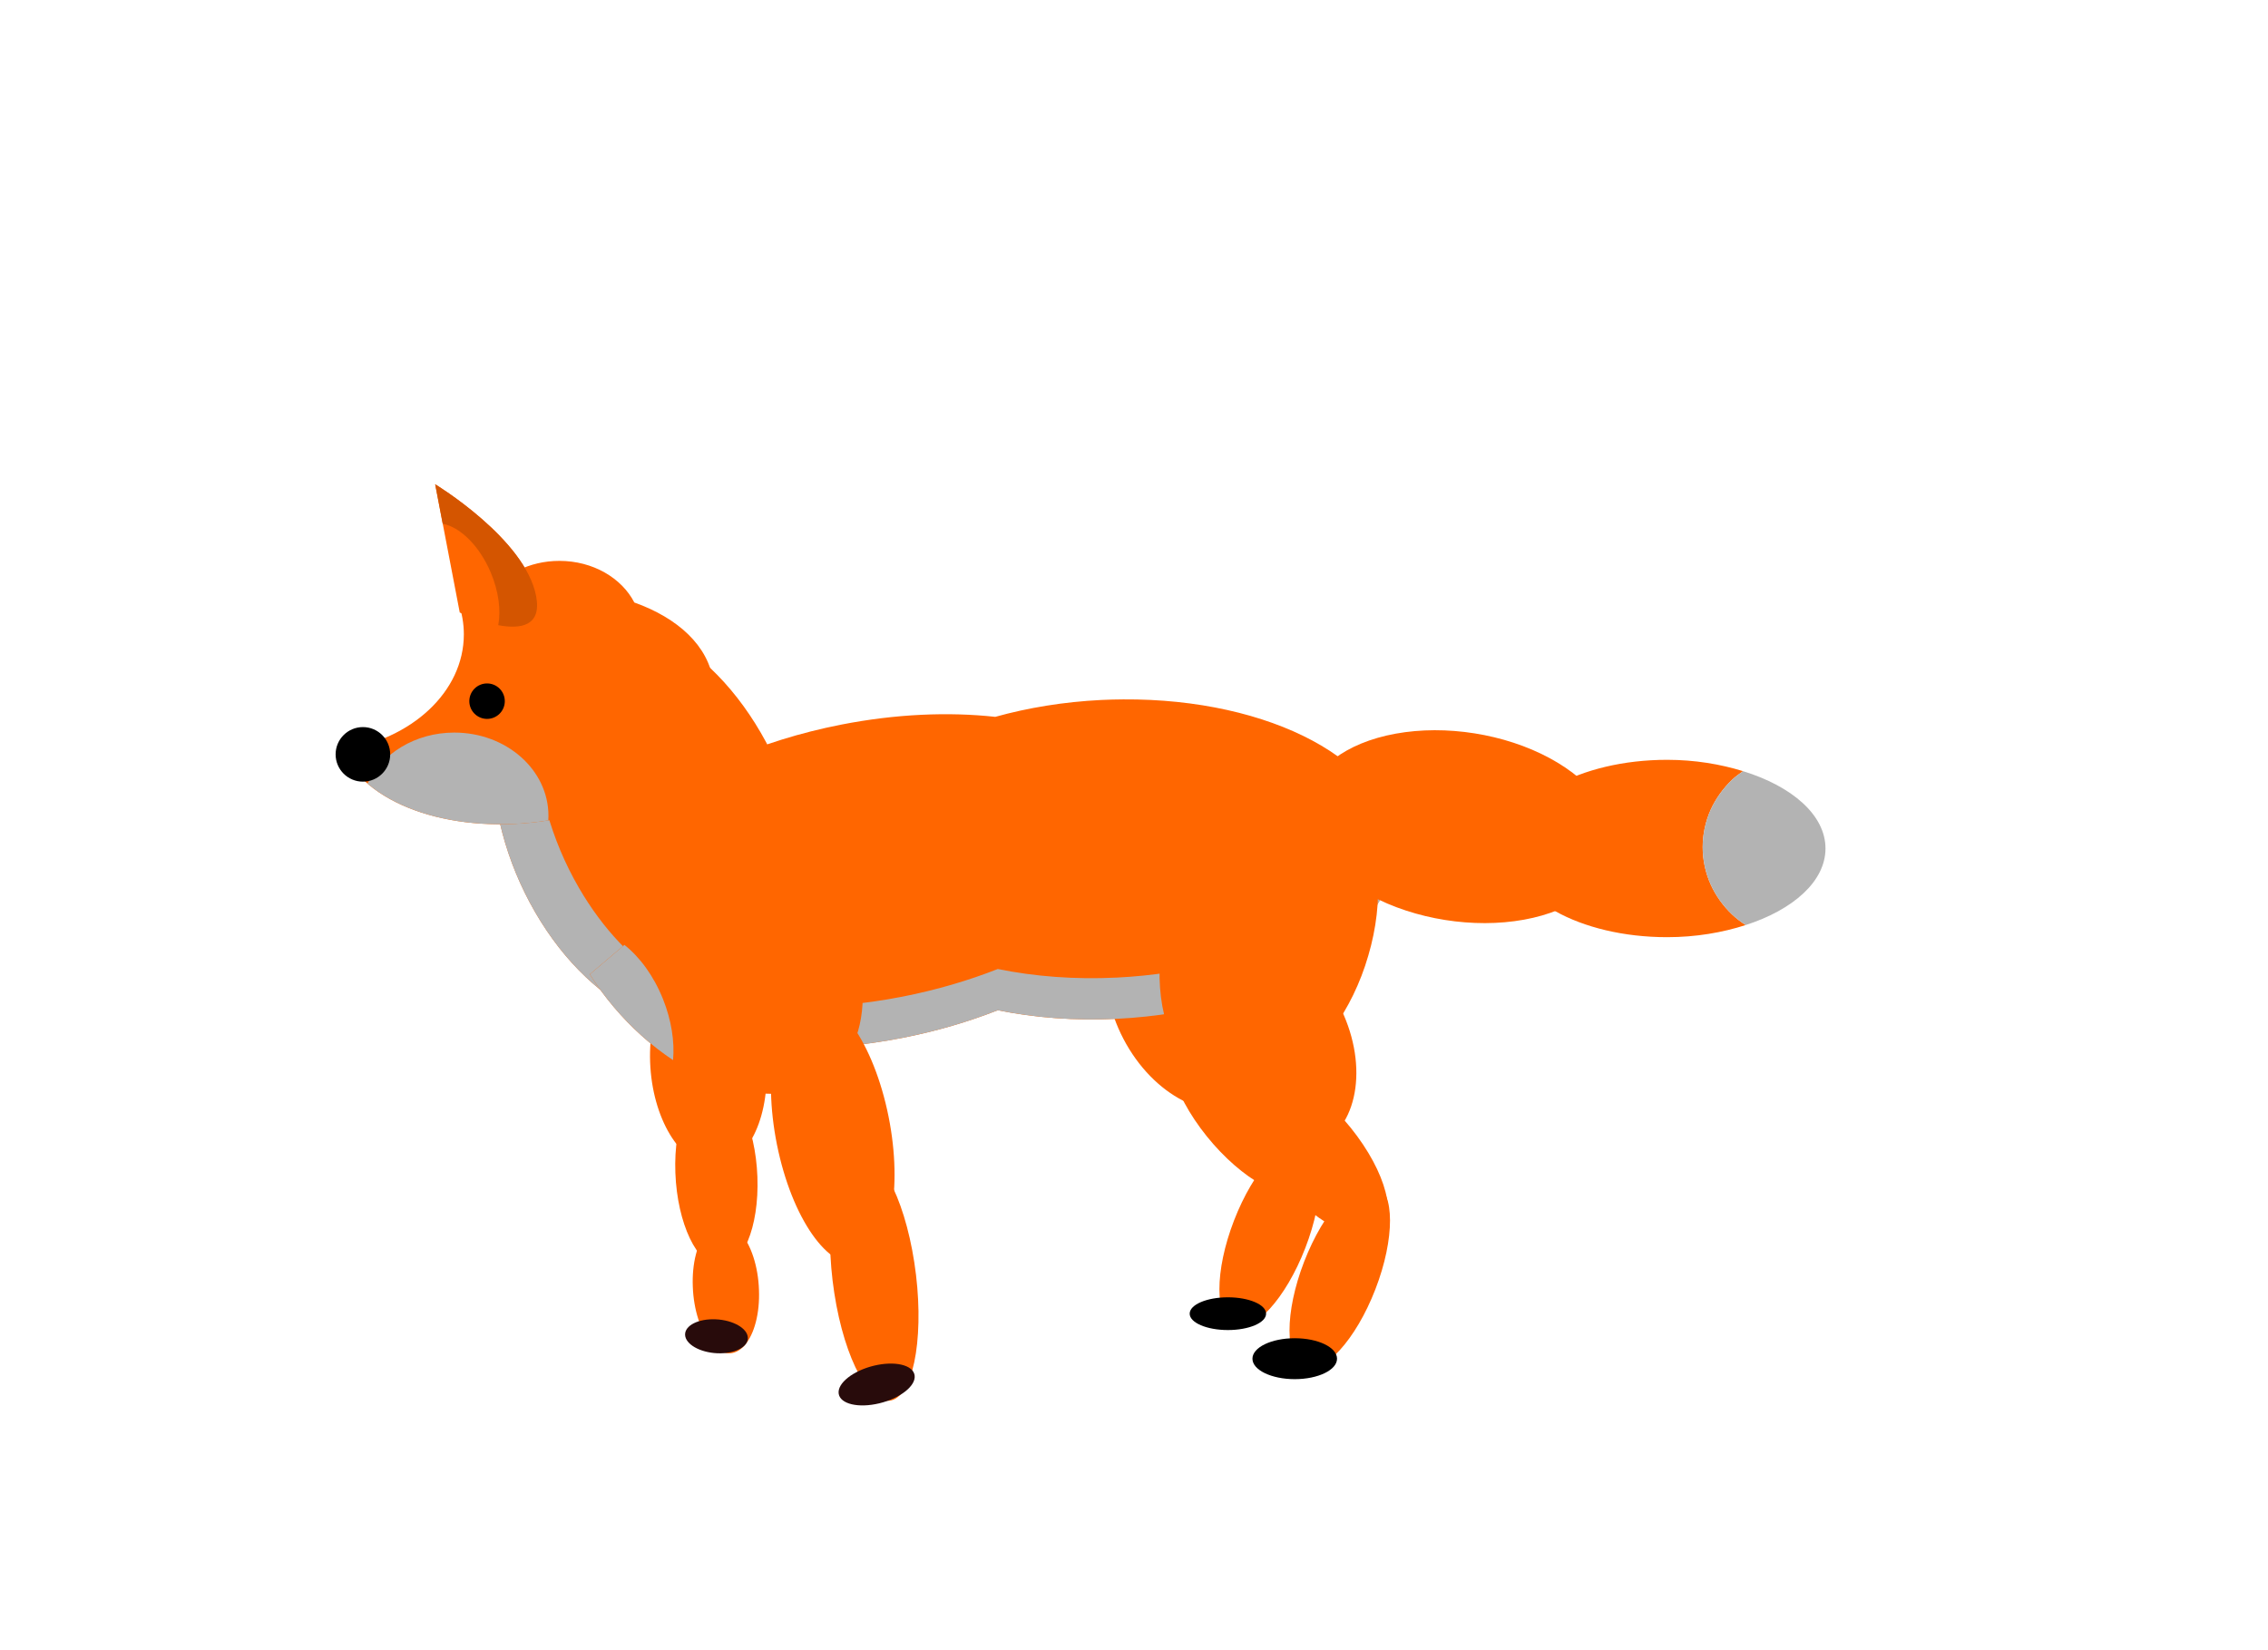
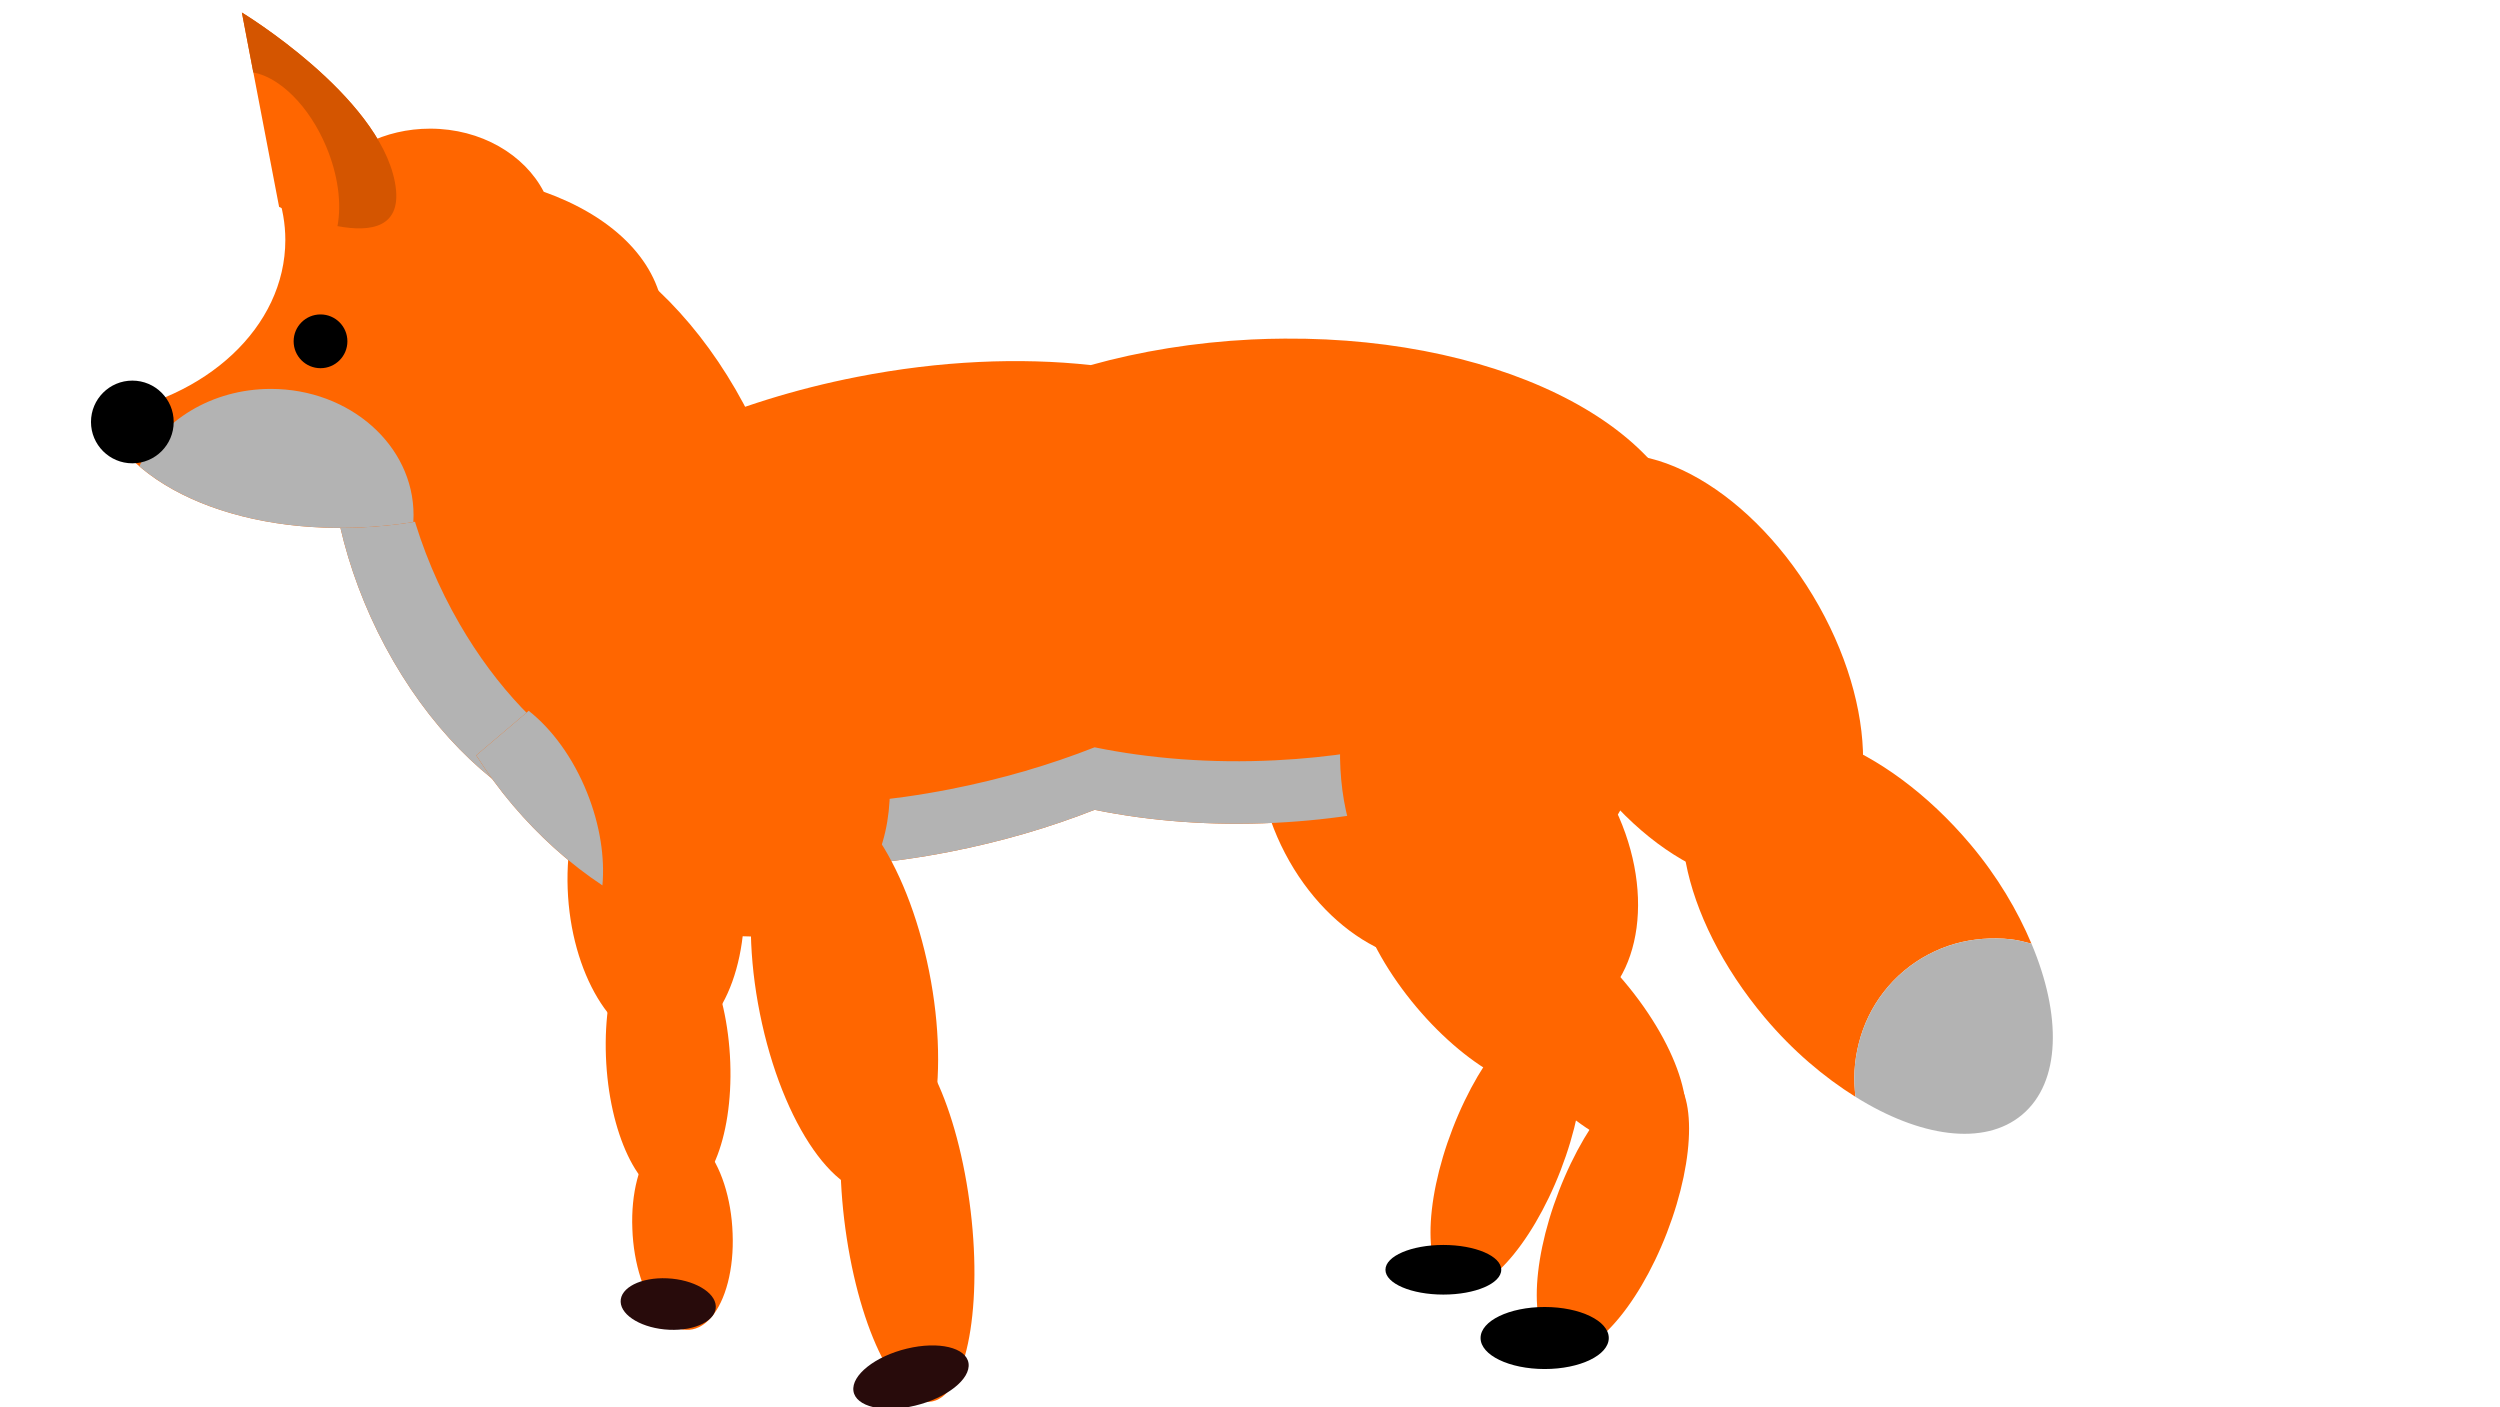
- <svg xmlns="http://www.w3.org/2000/svg" width="1100" height="800" id="svg4674" version="1.1">
+ <svg xmlns="http://www.w3.org/2000/svg" width="800" height="450" id="svg4674" version="1.1">
  <defs id="defs4676" />
-   <g id="layer1" transform="translate(0,-252.3622)">
-     <path style="fill:#ff6600;stroke:none" id="path4694" d="m 412.905,381.139 a 85.36,107.858 0 1 1 -170.72,0 85.36,107.858 0 1 1 170.72,0 z" transform="matrix(0.6412452,-0.5094521,0.4801799,0.8289676,-78.74121,502.284)" />
-     <g id="g4929" transform="translate(-34,-20)">
+   <g id="layer1" transform="translate(0,-602.3622)">
+     <path style="fill:#ff6600;stroke:none" id="path4694" d="m 412.905,381.139 a 85.36,107.858 0 1 1 -170.72,0 85.36,107.858 0 1 1 170.72,0 z" transform="matrix(0.6412452,-0.5094521,0.4801799,0.8289676,-212.4061,621.3913)" />
+     <g id="g4929" transform="translate(-167.6649,99.10731)">
      <path style="fill:#ff6600;stroke:none" id="path4931" d="m 674.941,475.763 c 0,40.93 -19.553,74.111 -43.673,74.111 -24.12,0 -43.673,-33.181 -43.673,-74.111 0,-40.931 19.553,-74.111 43.673,-74.111 24.12,0 43.673,33.181 43.673,74.111 z" transform="matrix(1.104733,0.2656599,-0.2929335,1.001877,57.37121,59.94488)" />
      <path style="fill:#ff6600;stroke:none" id="path4933" d="m 647.15,543.919 c 0,31.063 -17.775,56.245 -39.702,56.245 -21.927,0 -39.702,-25.182 -39.702,-56.245 0,-31.063 17.775,-56.245 39.702,-56.245 21.927,0 39.702,25.182 39.702,56.245 z" transform="matrix(0.8862934,-0.4631241,0.4631241,0.8862934,-176.2143,557.1539)" />
      <path style="fill:#ff6600;stroke:none" id="path4935" d="m 651.12,586.93 c 0,24.851 -7.703,44.996 -17.204,44.996 -9.502,0 -17.204,-20.145 -17.204,-44.996 0,-24.851 7.703,-44.996 17.204,-44.996 9.502,0 17.204,20.145 17.204,44.996 z" transform="matrix(1.219248,-0.469907,0.6490572,0.882716,-516.6275,591.2894)" />
      <path style="fill:#ff6600;stroke:none" id="path4937" d="m 667.001,646.484 c 0,26.312 -8.295,47.643 -18.528,47.643 -10.233,0 -18.528,-21.33 -18.528,-47.643 0,-26.312 8.295,-47.643 18.528,-47.643 10.233,0 18.528,21.33 18.528,47.643 z" transform="matrix(0.9326792,0.360707,-0.360707,0.9326792,278.1704,34.18351)" />
    </g>
-     <path style="fill:#ff6600;stroke:none" d="m 544.781,591.612 c -3.515,0.024 -7.049,0.105 -10.625,0.281 -18.288,0.903 -35.641,3.785 -51.438,8.188 -22.637,-2.472 -48.229,-1.425 -74.781,3.781 -79.255,15.54 -136.852,62.135 -128.625,104.094 8.227,41.959 79.151,63.384 158.406,47.844 16.482,-3.232 32.009,-7.808 46.219,-13.406 17.734,3.631 37.316,5.17 57.844,4.156 76.286,-3.769 136.422,-41.419 134.312,-84.125 -2.011,-40.704 -59.842,-71.298 -131.312,-70.812 z" id="path4696" />
-     <path style="fill:#b3b3b3;stroke:none" d="m 675,654.643 c -8.587,37.445 -64.316,68.502 -133.219,71.906 -20.527,1.014 -40.109,-0.525 -57.844,-4.156 -14.21,5.598 -29.737,10.175 -46.219,13.406 -78.135,15.321 -148.153,-5.303 -158,-46.094 -1.402,6.109 -1.587,12.226 -0.406,18.25 8.227,41.959 79.151,63.384 158.406,47.844 16.482,-3.232 32.009,-7.808 46.219,-13.406 17.734,3.631 37.316,5.17 57.844,4.156 76.286,-3.769 136.422,-41.419 134.312,-84.125 -0.13,-2.641 -0.505,-5.231 -1.094,-7.781 z" id="path4780" />
-     <path style="fill:#ff6600;stroke:none" id="path4709" d="m 800.666,411.578 a 75.435,45.658 0 1 1 -150.869,0 75.435,45.658 0 1 1 150.869,0 z" transform="matrix(0.9876117,0.1569176,-0.1569176,0.9876117,56.36379,133.0721)" />
-     <path style="fill:#ff6600;stroke:none" d="m 845.406,626.425 c -10.972,-3.389 -23.398,-5.5 -36.812,-5.5 -42.392,0 -76.75,19.246 -76.75,43 0,23.754 34.358,43.031 76.75,43.031 13.921,0 26.805,-2.245 38.062,-5.875 -2.3,-1.534 -4.515,-3.185 -6.5,-5.062 -2.215,-2.096 -4.209,-4.38 -5.969,-6.844 -1.76,-2.464 -3.292,-5.104 -4.531,-7.875 -1.239,-2.771 -2.191,-5.672 -2.844,-8.688 -0.326,-1.508 -0.583,-3.037 -0.75,-4.594 -0.167,-1.557 -0.25,-3.151 -0.25,-4.75 0,-1.599 0.083,-3.162 0.25,-4.719 0.167,-1.557 0.424,-3.086 0.75,-4.594 0.652,-3.015 1.605,-5.948 2.844,-8.719 1.239,-2.771 2.771,-5.38 4.531,-7.844 1.76,-2.464 3.753,-4.779 5.969,-6.875 1.604,-1.517 3.437,-2.798 5.25,-4.094 z" id="path4747" />
-     <path style="fill:#b3b3b3;stroke:none" d="m 845.406,626.425 c -1.813,1.296 -3.646,2.577 -5.25,4.094 -2.215,2.096 -4.209,4.411 -5.969,6.875 -1.76,2.464 -3.292,5.073 -4.531,7.844 -1.239,2.771 -2.191,5.703 -2.844,8.719 -0.326,1.508 -0.583,3.037 -0.75,4.594 -0.167,1.557 -0.25,3.12 -0.25,4.719 0,1.599 0.083,3.193 0.25,4.75 0.167,1.557 0.424,3.086 0.75,4.594 0.652,3.015 1.605,5.917 2.844,8.688 1.239,2.771 2.771,5.411 4.531,7.875 1.76,2.464 3.753,4.748 5.969,6.844 1.985,1.878 4.2,3.528 6.5,5.062 23.023,-7.425 38.719,-21.202 38.719,-37.156 0,-16.238 -16.266,-30.18 -39.969,-37.5 z" id="path4711" />
-     <path style="fill:#b3b3b3;stroke:none" d="M 279.938 300.969 C 273.722 302.518 267.861 305.359 262.531 309.594 C 232.301 333.611 230.959 393.12 259.562 442.5 C 288.166 491.88 335.863 512.423 366.094 488.406 C 367.384 487.381 368.628 486.307 369.812 485.156 C 340.781 492.371 304.302 471.253 280.75 430.594 C 253.378 383.34 253.394 326.795 279.938 300.969 z " transform="translate(0,252.3622)" id="path4794" />
-     <path style="fill:#ff6600;stroke:none" d="M 271.312 272.062 C 256.7 272.062 243.924 278.757 237.031 288.75 C 231.972 289.793 227.082 291.072 222.375 292.562 C 224.058 297.384 224.969 302.444 224.969 307.688 C 224.969 335.588 199.52 358.797 165.938 363.656 C 176.44 389.295 216.782 404.556 262.188 398.5 C 312.539 391.785 350.044 361.384 345.938 330.594 C 343.651 313.447 328.938 299.82 307.656 292.25 C 301.517 280.357 287.571 272.062 271.312 272.062 z " transform="translate(0,252.3622)" id="path4704" />
-     <g id="g4806">
+     <path style="fill:#ff6600;stroke:none" d="m 411.116,710.719 c -3.515,0.024 -7.049,0.105 -10.625,0.281 -18.288,0.903 -35.641,3.785 -51.438,8.188 -22.637,-2.472 -48.229,-1.425 -74.781,3.781 -79.255,15.54 -136.852,62.135 -128.625,104.094 8.227,41.959 79.151,63.384 158.406,47.844 16.482,-3.232 32.009,-7.808 46.219,-13.406 17.734,3.631 37.316,5.17 57.844,4.156 76.286,-3.769 136.422,-41.419 134.312,-84.125 -2.011,-40.704 -59.842,-71.298 -131.312,-70.812 z" id="path4696" />
+     <path style="fill:#b3b3b3;stroke:none" d="m 541.335,773.751 c -8.587,37.445 -64.316,68.502 -133.219,71.906 -20.527,1.014 -40.109,-0.525 -57.844,-4.156 -14.21,5.598 -29.737,10.175 -46.219,13.406 -78.135,15.321 -148.153,-5.303 -158,-46.094 -1.402,6.109 -1.587,12.226 -0.406,18.25 8.227,41.959 79.151,63.384 158.406,47.844 16.482,-3.232 32.009,-7.808 46.219,-13.406 17.734,3.631 37.316,5.17 57.844,4.156 76.286,-3.769 136.422,-41.419 134.312,-84.125 -0.13,-2.641 -0.505,-5.231 -1.094,-7.781 z" id="path4780" />
+     <g id="g5268" transform="matrix(0.6437398,0.7652445,-0.7652445,0.6437398,585.2172,-145.8675)">
+       <path transform="matrix(0.9876117,0.1569176,-0.1569176,0.9876117,56.36379,133.0721)" d="m 800.666,411.578 c 0,25.216 -33.773,45.658 -75.435,45.658 -41.661,0 -75.435,-20.442 -75.435,-45.658 0,-25.216 33.773,-45.658 75.435,-45.658 41.661,0 75.435,20.442 75.435,45.658 z" id="path4709" style="fill:#ff6600;stroke:none" />
+       <path id="path4747" d="m 845.406,626.425 c -10.972,-3.389 -23.398,-5.5 -36.812,-5.5 -42.392,0 -76.75,19.246 -76.75,43 0,23.754 34.358,43.031 76.75,43.031 13.921,0 26.805,-2.245 38.062,-5.875 -2.3,-1.534 -4.515,-3.185 -6.5,-5.062 -2.215,-2.096 -4.209,-4.38 -5.969,-6.844 -1.76,-2.464 -3.292,-5.104 -4.531,-7.875 -1.239,-2.771 -2.191,-5.672 -2.844,-8.688 -0.326,-1.508 -0.583,-3.037 -0.75,-4.594 -0.167,-1.557 -0.25,-3.151 -0.25,-4.75 0,-1.599 0.083,-3.162 0.25,-4.719 0.167,-1.557 0.424,-3.086 0.75,-4.594 0.652,-3.015 1.605,-5.948 2.844,-8.719 1.239,-2.771 2.771,-5.38 4.531,-7.844 1.76,-2.464 3.753,-4.779 5.969,-6.875 1.604,-1.517 3.437,-2.798 5.25,-4.094 z" style="fill:#ff6600;stroke:none" />
+       <path id="path4711" d="m 845.406,626.425 c -1.813,1.296 -3.646,2.577 -5.25,4.094 -2.215,2.096 -4.209,4.411 -5.969,6.875 -1.76,2.464 -3.292,5.073 -4.531,7.844 -1.239,2.771 -2.191,5.703 -2.844,8.719 -0.326,1.508 -0.583,3.037 -0.75,4.594 -0.167,1.557 -0.25,3.12 -0.25,4.719 0,1.599 0.083,3.193 0.25,4.75 0.167,1.557 0.424,3.086 0.75,4.594 0.652,3.015 1.605,5.917 2.844,8.688 1.239,2.771 2.771,5.411 4.531,7.875 1.76,2.464 3.753,4.748 5.969,6.844 1.985,1.878 4.2,3.528 6.5,5.062 23.023,-7.425 38.719,-21.202 38.719,-37.156 0,-16.238 -16.266,-30.18 -39.969,-37.5 z" style="fill:#b3b3b3;stroke:none" />
+     </g>
+     <path style="fill:#b3b3b3;stroke:none" d="m 146.273,672.438 c -6.216,1.549 -12.076,4.39 -17.406,8.625 -30.23,24.017 -31.572,83.526 -2.969,132.906 28.604,49.38 76.301,69.923 106.531,45.906 1.29,-1.025 2.534,-2.099 3.719,-3.25 -29.032,7.215 -65.511,-13.904 -89.062,-54.562 -27.372,-47.254 -27.356,-103.798 -0.812,-129.625 z" id="path4794" />
+     <path style="fill:#ff6600;stroke:none" d="m 137.648,643.532 c -14.612,0 -27.388,6.695 -34.281,16.688 -5.059,1.043 -9.949,2.322 -14.656,3.812 1.683,4.822 2.594,9.881 2.594,15.125 0,27.901 -25.449,51.109 -59.031,55.969 10.503,25.639 50.844,40.899 96.25,34.844 50.352,-6.715 87.857,-37.116 83.75,-67.906 -2.287,-17.147 -17,-30.774 -38.281,-38.344 -6.14,-11.893 -20.085,-20.188 -36.344,-20.188 z" id="path4704" />
+     <g id="g4806" transform="translate(-133.6649,119.1073)">
      <path id="path4717" d="m 222.98,549.465 -11.911,-62.2 c 0,0 43.673,26.468 48.966,54.26 5.294,27.792 -37.056,7.94 -37.056,7.94 z" style="fill:#ff6600;stroke:none" />
-       <path id="path4803" transform="translate(0,252.3622)" d="M 211.062 234.906 L 214.719 254.062 C 223.202 255.669 232.563 264.77 238.031 277.75 C 241.89 286.911 243.011 296.098 241.656 303.25 C 252.233 305.25 262.841 303.907 260.031 289.156 C 254.738 261.365 211.062 234.906 211.062 234.906 z " style="fill:#d45500;stroke:none" />
+       <path id="path4803" transform="translate(0,252.3622)" d="m 211.062,234.906 3.656,19.156 c 8.483,1.607 17.844,10.707 23.312,23.688 3.859,9.161 4.98,18.348 3.625,25.5 10.577,2 21.185,0.657 18.375,-14.094 -5.294,-27.792 -48.969,-54.25 -48.969,-54.25 z" style="fill:#d45500;stroke:none" />
    </g>
-     <path style="fill:#000000;stroke:none" id="path4844" d="m 244.832,340.113 a 8.602,8.602 0 1 1 -17.204,0 8.602,8.602 0 1 1 17.204,0 z" transform="translate(0,252.3622)" />
-     <path style="fill:#b3b3b3;stroke:none" d="M 220.344 355.344 C 201.393 355.344 185.157 365.559 178.25 380.094 C 196.017 395.363 227.624 403.11 262.188 398.5 C 263.447 398.332 264.695 398.135 265.938 397.938 C 265.983 397.198 266 396.437 266 395.688 C 266 373.395 245.56 355.344 220.344 355.344 z " transform="translate(0,252.3622)" id="path4848" />
-     <path style="fill:#000000;stroke:none" id="path4842" d="m 189.248,365.92 a 13.234,13.234 0 1 1 -26.468,0 13.234,13.234 0 1 1 26.468,0 z" transform="translate(0,252.3622)" />
-     <path style="fill:#ff6600;stroke:none" id="path4872" d="m 415.552,569.726 a 26.468,47.643 0 1 1 -52.937,0 26.468,47.643 0 1 1 52.937,0 z" transform="matrix(0.9963699,-0.3804312,0.2987001,1.338707,-153.9558,186.0873)" />
-     <path style="fill:#ff6600;stroke:none" id="path4874" d="m 428.786,585.607 a 23.821,43.673 0 1 1 -47.643,0 23.821,43.673 0 1 1 47.643,0 z" transform="matrix(0.8147152,-0.3105773,0.2086011,1.356534,-28.04637,203.5119)" />
-     <path style="fill:#280b0b;stroke:none" id="path4876" d="m 428.786,637.22 a 25.145,9.264 0 1 1 -50.29,0 25.145,9.264 0 1 1 50.29,0 z" transform="matrix(0.7323508,-0.176715,0.1423403,0.9846265,38.87257,367.8421)" />
-     <path style="fill:#ff6600;stroke:none" id="path4892" d="m 363.939,518.113 a 29.115,37.056 0 1 1 -58.23,0 29.115,37.056 0 1 1 58.23,0 z" transform="matrix(0.9697998,0.04709291,0.04886469,1.31564,-6.472372,71.6345)" />
-     <path style="fill:#ff6600;stroke:none" id="path4894" d="m 357.322,558.477 a 20.513,33.747 0 1 1 -41.026,0 20.513,33.747 0 1 1 41.026,0 z" transform="matrix(0.9697998,0.04709291,0.04886469,1.31564,-6.472372,71.6345)" />
-     <path style="fill:#ff6600;stroke:none" id="path4896" d="m 355.999,600.164 a 16.543,23.821 0 1 1 -33.085,0 16.543,23.821 0 1 1 33.085,0 z" transform="matrix(0.9697998,0.04709291,0.04886469,1.31564,-6.472372,71.6345)" />
-     <path style="fill:#280b0b;stroke:none" id="path4898" d="m 349.381,621.339 a 21.836,9.264 0 1 1 -43.673,0 21.836,9.264 0 1 1 43.673,0 z" transform="matrix(0.6971361,0.03180752,0.03512616,0.8886106,97.32895,338.0012)" />
-     <path style="fill:#ff6600;stroke:none" d="m 286.053,724.965 c 3.451,5.447 7.369,10.83 11.772,16.016 33.128,39.023 80.286,53.401 105.359,32.115 25.074,-21.286 18.564,-70.171 -14.563,-109.194 -4.403,-5.186 -9.079,-9.926 -13.893,-14.215 l -88.675,75.279 z" id="path4867" />
-     <path style="fill:#b3b3b3;stroke:none" d="m 302.844,710.706 -16.781,14.25 c 3.451,5.447 7.347,10.845 11.75,16.031 8.774,10.336 18.553,18.921 28.625,25.594 0.802,-8.857 -0.738,-19.251 -4.875,-29.594 -4.515,-11.288 -11.302,-20.436 -18.719,-26.281 z" id="path4883" />
-     <g id="g4923">
-       <path transform="matrix(1.104733,0.2656599,-0.2929335,1.001877,57.37121,59.94488)" d="m 674.941,475.763 a 43.673,74.111 0 1 1 -87.345,0 43.673,74.111 0 1 1 87.345,0 z" id="path4913" style="fill:#ff6600;stroke:none" />
-       <path transform="matrix(0.8862934,-0.4631241,0.4631241,0.8862934,-176.2143,557.1539)" d="m 647.15,543.919 a 39.702,56.245 0 1 1 -79.405,0 39.702,56.245 0 1 1 79.405,0 z" id="path4915" style="fill:#ff6600;stroke:none" />
-       <path transform="matrix(1.219248,-0.469907,0.6490572,0.882716,-516.6275,591.2894)" d="m 651.12,586.93 a 17.204,44.996 0 1 1 -34.409,0 17.204,44.996 0 1 1 34.409,0 z" id="path4917" style="fill:#ff6600;stroke:none" />
-       <path transform="matrix(0.9326792,0.360707,-0.360707,0.9326792,278.1704,34.18351)" d="m 667.001,646.484 a 18.528,47.643 0 1 1 -37.056,0 18.528,47.643 0 1 1 37.056,0 z" id="path4919" style="fill:#ff6600;stroke:none" />
+     <path style="fill:#000000;stroke:none" id="path4844" d="m 244.832,340.113 a 8.602,8.602 0 1 1 -17.204,0 8.602,8.602 0 1 1 17.204,0 z" transform="translate(-133.6649,371.4695)" />
+     <path style="fill:#b3b3b3;stroke:none" d="m 86.679,726.813 c -18.951,0 -35.187,10.215 -42.094,24.75 17.767,15.269 49.374,23.016 83.937,18.406 1.259,-0.168 2.507,-0.365 3.75,-0.562 0.046,-0.74 0.062,-1.5 0.062,-2.25 0,-22.293 -20.44,-40.344 -45.656,-40.344 z" id="path4848" />
+     <path style="fill:#000000;stroke:none" id="path4842" d="m 189.248,365.92 a 13.234,13.234 0 1 1 -26.468,0 13.234,13.234 0 1 1 26.468,0 z" transform="translate(-133.6649,371.4695)" />
+     <path style="fill:#ff6600;stroke:none" id="path4872" d="m 415.552,569.726 a 26.468,47.643 0 1 1 -52.937,0 26.468,47.643 0 1 1 52.937,0 z" transform="matrix(0.9963699,-0.3804312,0.2987001,1.338707,-287.6207,305.1946)" />
+     <path style="fill:#ff6600;stroke:none" id="path4874" d="m 428.786,585.607 a 23.821,43.673 0 1 1 -47.643,0 23.821,43.673 0 1 1 47.643,0 z" transform="matrix(0.8147152,-0.3105773,0.2086011,1.356534,-161.7112,322.6192)" />
+     <path style="fill:#280b0b;stroke:none" id="path4876" d="m 428.786,637.22 a 25.145,9.264 0 1 1 -50.29,0 25.145,9.264 0 1 1 50.29,0 z" transform="matrix(0.7323508,-0.176715,0.1423403,0.9846265,-94.7923,486.9494)" />
+     <path style="fill:#ff6600;stroke:none" id="path4892" d="m 363.939,518.113 a 29.115,37.056 0 1 1 -58.23,0 29.115,37.056 0 1 1 58.23,0 z" transform="matrix(0.9697998,0.04709291,0.04886469,1.31564,-140.1372,190.7418)" />
+     <path style="fill:#ff6600;stroke:none" id="path4894" d="m 357.322,558.477 a 20.513,33.747 0 1 1 -41.026,0 20.513,33.747 0 1 1 41.026,0 z" transform="matrix(0.9697998,0.04709291,0.04886469,1.31564,-140.1372,190.7418)" />
+     <path style="fill:#ff6600;stroke:none" id="path4896" d="m 355.999,600.164 a 16.543,23.821 0 1 1 -33.085,0 16.543,23.821 0 1 1 33.085,0 z" transform="matrix(0.9697998,0.04709291,0.04886469,1.31564,-140.1372,190.7418)" />
+     <path style="fill:#280b0b;stroke:none" id="path4898" d="m 349.381,621.339 a 21.836,9.264 0 1 1 -43.673,0 21.836,9.264 0 1 1 43.673,0 z" transform="matrix(0.6971361,0.03180752,0.03512616,0.8886106,-36.33592,457.1085)" />
+     <path style="fill:#ff6600;stroke:none" d="m 152.388,844.073 c 3.451,5.447 7.369,10.83 11.772,16.016 33.128,39.023 80.286,53.401 105.359,32.115 25.074,-21.286 18.564,-70.171 -14.563,-109.194 -4.403,-5.186 -9.079,-9.926 -13.893,-14.215 l -88.675,75.279 z" id="path4867" />
+     <path style="fill:#b3b3b3;stroke:none" d="m 169.179,829.813 -16.781,14.25 c 3.451,5.447 7.347,10.845 11.75,16.031 8.774,10.336 18.553,18.921 28.625,25.594 0.802,-8.857 -0.738,-19.251 -4.875,-29.594 -4.515,-11.288 -11.302,-20.436 -18.719,-26.281 z" id="path4883" />
+     <g id="g4923" transform="translate(-133.6649,119.1073)">
+       <path transform="matrix(1.104733,0.2656599,-0.2929335,1.001877,57.37121,59.94488)" d="m 674.941,475.763 c 0,40.93 -19.553,74.111 -43.673,74.111 -24.12,0 -43.673,-33.181 -43.673,-74.111 0,-40.931 19.553,-74.111 43.673,-74.111 24.12,0 43.673,33.181 43.673,74.111 z" id="path4913" style="fill:#ff6600;stroke:none" />
+       <path transform="matrix(0.8862934,-0.4631241,0.4631241,0.8862934,-176.2143,557.1539)" d="m 647.15,543.919 c 0,31.063 -17.775,56.245 -39.702,56.245 -21.927,0 -39.702,-25.182 -39.702,-56.245 0,-31.063 17.775,-56.245 39.702,-56.245 21.927,0 39.702,25.182 39.702,56.245 z" id="path4915" style="fill:#ff6600;stroke:none" />
+       <path transform="matrix(1.219248,-0.469907,0.6490572,0.882716,-516.6275,591.2894)" d="m 651.12,586.93 c 0,24.851 -7.703,44.996 -17.204,44.996 -9.502,0 -17.204,-20.145 -17.204,-44.996 0,-24.851 7.703,-44.996 17.204,-44.996 9.502,0 17.204,20.145 17.204,44.996 z" id="path4917" style="fill:#ff6600;stroke:none" />
+       <path transform="matrix(0.9326792,0.360707,-0.360707,0.9326792,278.1704,34.18351)" d="m 667.001,646.484 c 0,26.312 -8.295,47.643 -18.528,47.643 -10.233,0 -18.528,-21.33 -18.528,-47.643 0,-26.312 8.295,-47.643 18.528,-47.643 10.233,0 18.528,21.33 18.528,47.643 z" id="path4919" style="fill:#ff6600;stroke:none" />
    </g>
-     <path style="fill:#000000;stroke:none" id="path4921" d="m 648.473,661.703 a 17.204,7.279 0 1 1 -34.409,0 17.204,7.279 0 1 1 34.409,0 z" transform="matrix(1.192308,0,0,1.363636,-124.7064,9.096013)" />
-     <path transform="matrix(1.076923,0,0,1.090909,-84.29133,167.7242)" d="m 648.473,661.703 a 17.204,7.279 0 1 1 -34.409,0 17.204,7.279 0 1 1 34.409,0 z" id="path4939" style="fill:#000000;stroke:none" />
+     <path style="fill:#000000;stroke:none" id="path4921" d="m 648.473,661.703 a 17.204,7.279 0 1 1 -34.409,0 17.204,7.279 0 1 1 34.409,0 z" transform="matrix(1.192308,0,0,1.363636,-258.3712,128.2033)" />
+     <path transform="matrix(1.076923,0,0,1.090909,-217.9562,286.8315)" d="m 648.473,661.703 a 17.204,7.279 0 1 1 -34.409,0 17.204,7.279 0 1 1 34.409,0 z" id="path4939" style="fill:#000000;stroke:none" />
  </g>
</svg>
